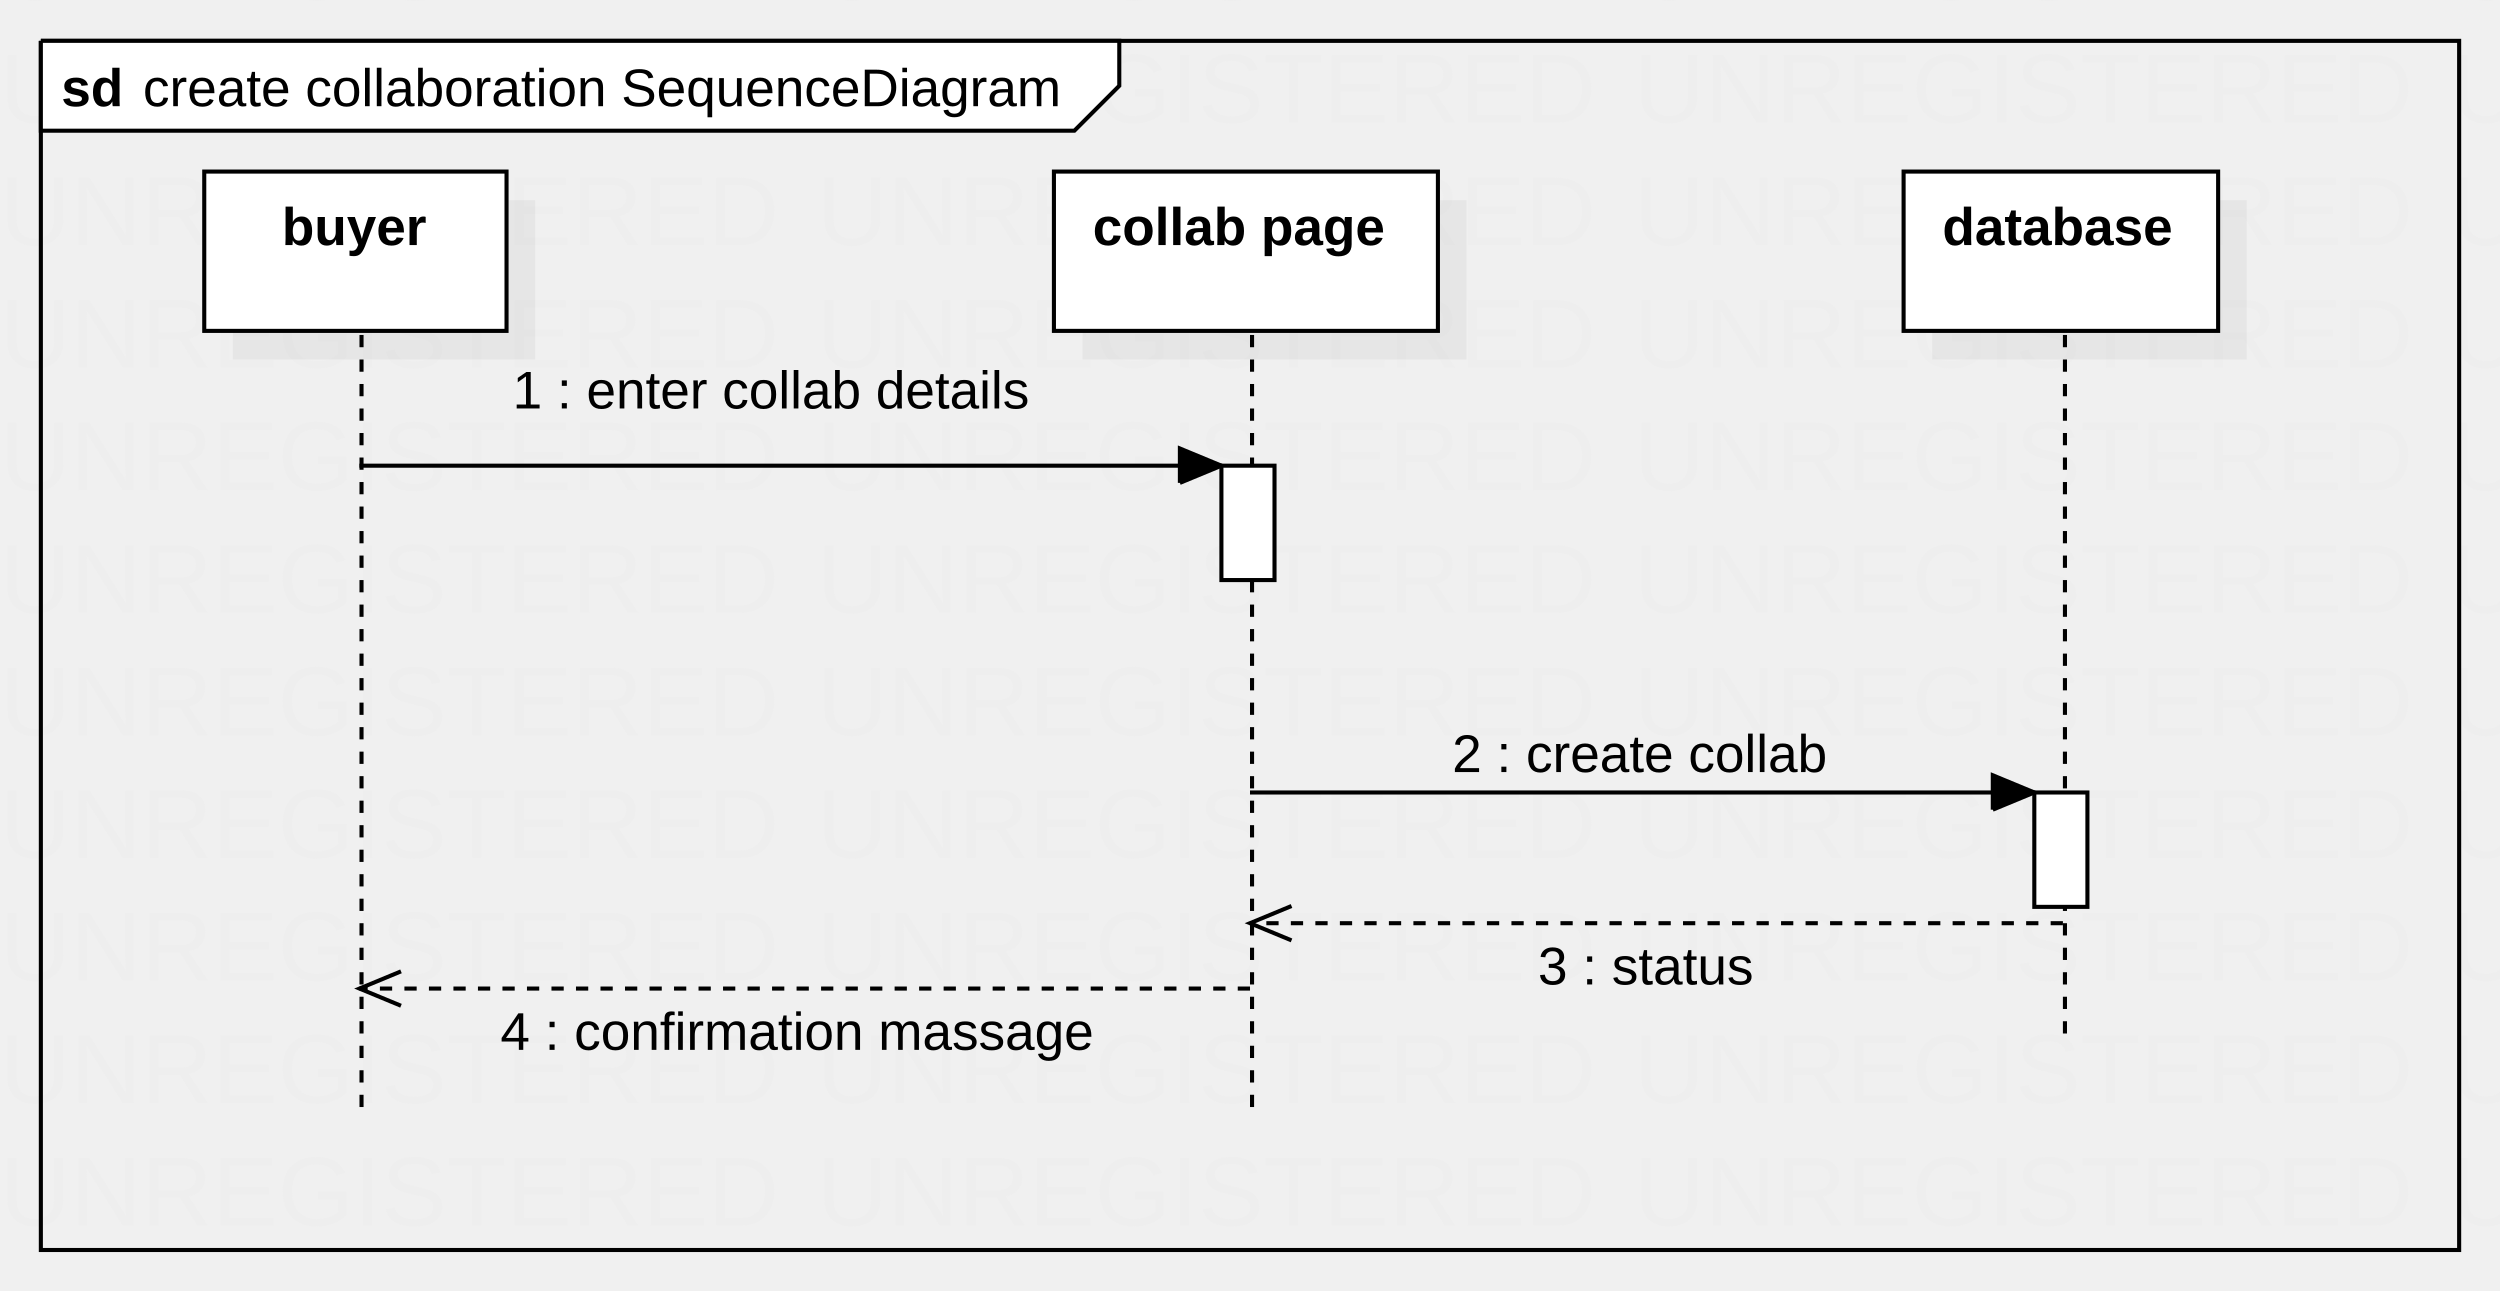
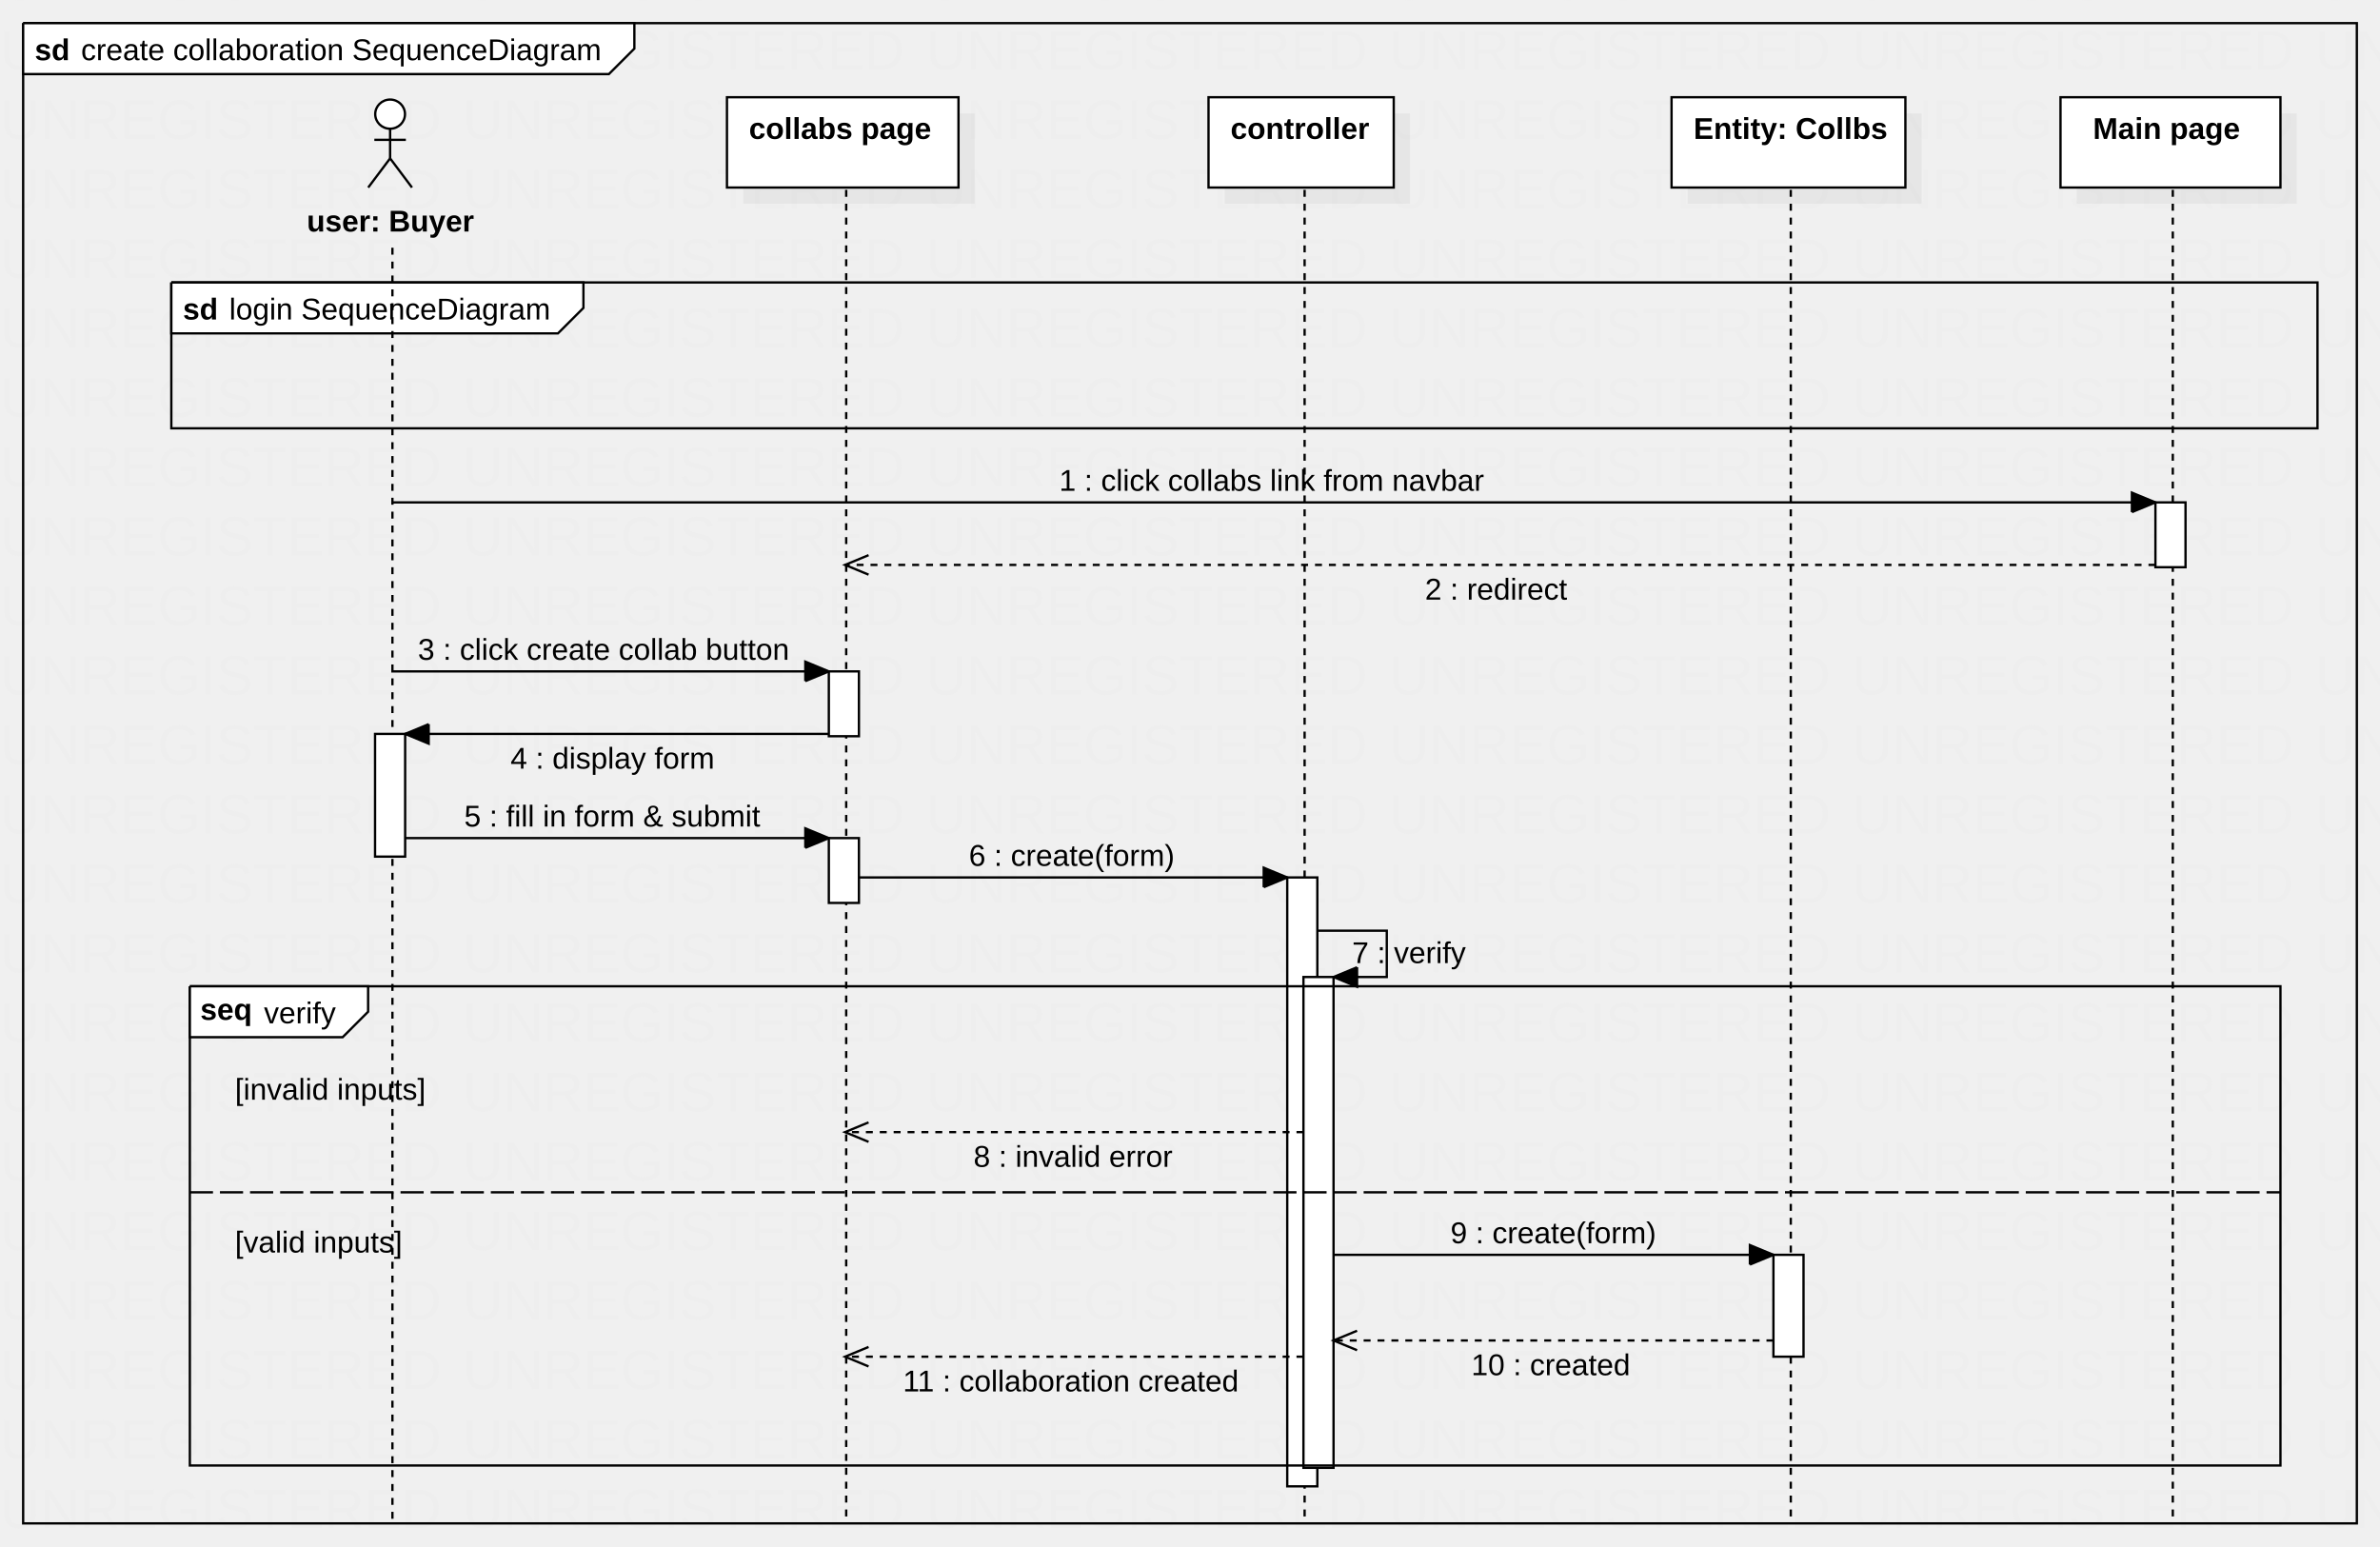
- <svg xmlns="http://www.w3.org/2000/svg" version="1.1" width="612" height="316">
+ <svg xmlns="http://www.w3.org/2000/svg" version="1.1" width="1028" height="668">
  <defs />
  <g>
    <text fill="#eeeeee" stroke="none" font-family="Arial" font-size="24px" font-style="normal" font-weight="normal" text-decoration="none" x="0" y="0">UNREGISTERED</text>
    <text fill="#eeeeee" stroke="none" font-family="Arial" font-size="24px" font-style="normal" font-weight="normal" text-decoration="none" x="0" y="30">UNREGISTERED</text>
    <text fill="#eeeeee" stroke="none" font-family="Arial" font-size="24px" font-style="normal" font-weight="normal" text-decoration="none" x="0" y="60">UNREGISTERED</text>
    <text fill="#eeeeee" stroke="none" font-family="Arial" font-size="24px" font-style="normal" font-weight="normal" text-decoration="none" x="0" y="90">UNREGISTERED</text>
    <text fill="#eeeeee" stroke="none" font-family="Arial" font-size="24px" font-style="normal" font-weight="normal" text-decoration="none" x="0" y="120">UNREGISTERED</text>
    <text fill="#eeeeee" stroke="none" font-family="Arial" font-size="24px" font-style="normal" font-weight="normal" text-decoration="none" x="0" y="150">UNREGISTERED</text>
    <text fill="#eeeeee" stroke="none" font-family="Arial" font-size="24px" font-style="normal" font-weight="normal" text-decoration="none" x="0" y="180">UNREGISTERED</text>
    <text fill="#eeeeee" stroke="none" font-family="Arial" font-size="24px" font-style="normal" font-weight="normal" text-decoration="none" x="0" y="210">UNREGISTERED</text>
    <text fill="#eeeeee" stroke="none" font-family="Arial" font-size="24px" font-style="normal" font-weight="normal" text-decoration="none" x="0" y="240">UNREGISTERED</text>
    <text fill="#eeeeee" stroke="none" font-family="Arial" font-size="24px" font-style="normal" font-weight="normal" text-decoration="none" x="0" y="270">UNREGISTERED</text>
    <text fill="#eeeeee" stroke="none" font-family="Arial" font-size="24px" font-style="normal" font-weight="normal" text-decoration="none" x="0" y="300">UNREGISTERED</text>
+     <text fill="#eeeeee" stroke="none" font-family="Arial" font-size="24px" font-style="normal" font-weight="normal" text-decoration="none" x="0" y="330">UNREGISTERED</text>
+     <text fill="#eeeeee" stroke="none" font-family="Arial" font-size="24px" font-style="normal" font-weight="normal" text-decoration="none" x="0" y="360">UNREGISTERED</text>
+     <text fill="#eeeeee" stroke="none" font-family="Arial" font-size="24px" font-style="normal" font-weight="normal" text-decoration="none" x="0" y="390">UNREGISTERED</text>
+     <text fill="#eeeeee" stroke="none" font-family="Arial" font-size="24px" font-style="normal" font-weight="normal" text-decoration="none" x="0" y="420">UNREGISTERED</text>
+     <text fill="#eeeeee" stroke="none" font-family="Arial" font-size="24px" font-style="normal" font-weight="normal" text-decoration="none" x="0" y="450">UNREGISTERED</text>
+     <text fill="#eeeeee" stroke="none" font-family="Arial" font-size="24px" font-style="normal" font-weight="normal" text-decoration="none" x="0" y="480">UNREGISTERED</text>
+     <text fill="#eeeeee" stroke="none" font-family="Arial" font-size="24px" font-style="normal" font-weight="normal" text-decoration="none" x="0" y="510">UNREGISTERED</text>
+     <text fill="#eeeeee" stroke="none" font-family="Arial" font-size="24px" font-style="normal" font-weight="normal" text-decoration="none" x="0" y="540">UNREGISTERED</text>
+     <text fill="#eeeeee" stroke="none" font-family="Arial" font-size="24px" font-style="normal" font-weight="normal" text-decoration="none" x="0" y="570">UNREGISTERED</text>
+     <text fill="#eeeeee" stroke="none" font-family="Arial" font-size="24px" font-style="normal" font-weight="normal" text-decoration="none" x="0" y="600">UNREGISTERED</text>
+     <text fill="#eeeeee" stroke="none" font-family="Arial" font-size="24px" font-style="normal" font-weight="normal" text-decoration="none" x="0" y="630">UNREGISTERED</text>
+     <text fill="#eeeeee" stroke="none" font-family="Arial" font-size="24px" font-style="normal" font-weight="normal" text-decoration="none" x="0" y="660">UNREGISTERED</text>
    <text fill="#eeeeee" stroke="none" font-family="Arial" font-size="24px" font-style="normal" font-weight="normal" text-decoration="none" x="200" y="0">UNREGISTERED</text>
    <text fill="#eeeeee" stroke="none" font-family="Arial" font-size="24px" font-style="normal" font-weight="normal" text-decoration="none" x="200" y="30">UNREGISTERED</text>
    <text fill="#eeeeee" stroke="none" font-family="Arial" font-size="24px" font-style="normal" font-weight="normal" text-decoration="none" x="200" y="60">UNREGISTERED</text>
    <text fill="#eeeeee" stroke="none" font-family="Arial" font-size="24px" font-style="normal" font-weight="normal" text-decoration="none" x="200" y="90">UNREGISTERED</text>
    <text fill="#eeeeee" stroke="none" font-family="Arial" font-size="24px" font-style="normal" font-weight="normal" text-decoration="none" x="200" y="120">UNREGISTERED</text>
    <text fill="#eeeeee" stroke="none" font-family="Arial" font-size="24px" font-style="normal" font-weight="normal" text-decoration="none" x="200" y="150">UNREGISTERED</text>
    <text fill="#eeeeee" stroke="none" font-family="Arial" font-size="24px" font-style="normal" font-weight="normal" text-decoration="none" x="200" y="180">UNREGISTERED</text>
    <text fill="#eeeeee" stroke="none" font-family="Arial" font-size="24px" font-style="normal" font-weight="normal" text-decoration="none" x="200" y="210">UNREGISTERED</text>
    <text fill="#eeeeee" stroke="none" font-family="Arial" font-size="24px" font-style="normal" font-weight="normal" text-decoration="none" x="200" y="240">UNREGISTERED</text>
    <text fill="#eeeeee" stroke="none" font-family="Arial" font-size="24px" font-style="normal" font-weight="normal" text-decoration="none" x="200" y="270">UNREGISTERED</text>
    <text fill="#eeeeee" stroke="none" font-family="Arial" font-size="24px" font-style="normal" font-weight="normal" text-decoration="none" x="200" y="300">UNREGISTERED</text>
+     <text fill="#eeeeee" stroke="none" font-family="Arial" font-size="24px" font-style="normal" font-weight="normal" text-decoration="none" x="200" y="330">UNREGISTERED</text>
+     <text fill="#eeeeee" stroke="none" font-family="Arial" font-size="24px" font-style="normal" font-weight="normal" text-decoration="none" x="200" y="360">UNREGISTERED</text>
+     <text fill="#eeeeee" stroke="none" font-family="Arial" font-size="24px" font-style="normal" font-weight="normal" text-decoration="none" x="200" y="390">UNREGISTERED</text>
+     <text fill="#eeeeee" stroke="none" font-family="Arial" font-size="24px" font-style="normal" font-weight="normal" text-decoration="none" x="200" y="420">UNREGISTERED</text>
+     <text fill="#eeeeee" stroke="none" font-family="Arial" font-size="24px" font-style="normal" font-weight="normal" text-decoration="none" x="200" y="450">UNREGISTERED</text>
+     <text fill="#eeeeee" stroke="none" font-family="Arial" font-size="24px" font-style="normal" font-weight="normal" text-decoration="none" x="200" y="480">UNREGISTERED</text>
+     <text fill="#eeeeee" stroke="none" font-family="Arial" font-size="24px" font-style="normal" font-weight="normal" text-decoration="none" x="200" y="510">UNREGISTERED</text>
+     <text fill="#eeeeee" stroke="none" font-family="Arial" font-size="24px" font-style="normal" font-weight="normal" text-decoration="none" x="200" y="540">UNREGISTERED</text>
+     <text fill="#eeeeee" stroke="none" font-family="Arial" font-size="24px" font-style="normal" font-weight="normal" text-decoration="none" x="200" y="570">UNREGISTERED</text>
+     <text fill="#eeeeee" stroke="none" font-family="Arial" font-size="24px" font-style="normal" font-weight="normal" text-decoration="none" x="200" y="600">UNREGISTERED</text>
+     <text fill="#eeeeee" stroke="none" font-family="Arial" font-size="24px" font-style="normal" font-weight="normal" text-decoration="none" x="200" y="630">UNREGISTERED</text>
+     <text fill="#eeeeee" stroke="none" font-family="Arial" font-size="24px" font-style="normal" font-weight="normal" text-decoration="none" x="200" y="660">UNREGISTERED</text>
    <text fill="#eeeeee" stroke="none" font-family="Arial" font-size="24px" font-style="normal" font-weight="normal" text-decoration="none" x="400" y="0">UNREGISTERED</text>
    <text fill="#eeeeee" stroke="none" font-family="Arial" font-size="24px" font-style="normal" font-weight="normal" text-decoration="none" x="400" y="30">UNREGISTERED</text>
    <text fill="#eeeeee" stroke="none" font-family="Arial" font-size="24px" font-style="normal" font-weight="normal" text-decoration="none" x="400" y="60">UNREGISTERED</text>
    <text fill="#eeeeee" stroke="none" font-family="Arial" font-size="24px" font-style="normal" font-weight="normal" text-decoration="none" x="400" y="90">UNREGISTERED</text>
    <text fill="#eeeeee" stroke="none" font-family="Arial" font-size="24px" font-style="normal" font-weight="normal" text-decoration="none" x="400" y="120">UNREGISTERED</text>
    <text fill="#eeeeee" stroke="none" font-family="Arial" font-size="24px" font-style="normal" font-weight="normal" text-decoration="none" x="400" y="150">UNREGISTERED</text>
    <text fill="#eeeeee" stroke="none" font-family="Arial" font-size="24px" font-style="normal" font-weight="normal" text-decoration="none" x="400" y="180">UNREGISTERED</text>
    <text fill="#eeeeee" stroke="none" font-family="Arial" font-size="24px" font-style="normal" font-weight="normal" text-decoration="none" x="400" y="210">UNREGISTERED</text>
    <text fill="#eeeeee" stroke="none" font-family="Arial" font-size="24px" font-style="normal" font-weight="normal" text-decoration="none" x="400" y="240">UNREGISTERED</text>
    <text fill="#eeeeee" stroke="none" font-family="Arial" font-size="24px" font-style="normal" font-weight="normal" text-decoration="none" x="400" y="270">UNREGISTERED</text>
    <text fill="#eeeeee" stroke="none" font-family="Arial" font-size="24px" font-style="normal" font-weight="normal" text-decoration="none" x="400" y="300">UNREGISTERED</text>
+     <text fill="#eeeeee" stroke="none" font-family="Arial" font-size="24px" font-style="normal" font-weight="normal" text-decoration="none" x="400" y="330">UNREGISTERED</text>
+     <text fill="#eeeeee" stroke="none" font-family="Arial" font-size="24px" font-style="normal" font-weight="normal" text-decoration="none" x="400" y="360">UNREGISTERED</text>
+     <text fill="#eeeeee" stroke="none" font-family="Arial" font-size="24px" font-style="normal" font-weight="normal" text-decoration="none" x="400" y="390">UNREGISTERED</text>
+     <text fill="#eeeeee" stroke="none" font-family="Arial" font-size="24px" font-style="normal" font-weight="normal" text-decoration="none" x="400" y="420">UNREGISTERED</text>
+     <text fill="#eeeeee" stroke="none" font-family="Arial" font-size="24px" font-style="normal" font-weight="normal" text-decoration="none" x="400" y="450">UNREGISTERED</text>
+     <text fill="#eeeeee" stroke="none" font-family="Arial" font-size="24px" font-style="normal" font-weight="normal" text-decoration="none" x="400" y="480">UNREGISTERED</text>
+     <text fill="#eeeeee" stroke="none" font-family="Arial" font-size="24px" font-style="normal" font-weight="normal" text-decoration="none" x="400" y="510">UNREGISTERED</text>
+     <text fill="#eeeeee" stroke="none" font-family="Arial" font-size="24px" font-style="normal" font-weight="normal" text-decoration="none" x="400" y="540">UNREGISTERED</text>
+     <text fill="#eeeeee" stroke="none" font-family="Arial" font-size="24px" font-style="normal" font-weight="normal" text-decoration="none" x="400" y="570">UNREGISTERED</text>
+     <text fill="#eeeeee" stroke="none" font-family="Arial" font-size="24px" font-style="normal" font-weight="normal" text-decoration="none" x="400" y="600">UNREGISTERED</text>
+     <text fill="#eeeeee" stroke="none" font-family="Arial" font-size="24px" font-style="normal" font-weight="normal" text-decoration="none" x="400" y="630">UNREGISTERED</text>
+     <text fill="#eeeeee" stroke="none" font-family="Arial" font-size="24px" font-style="normal" font-weight="normal" text-decoration="none" x="400" y="660">UNREGISTERED</text>
    <text fill="#eeeeee" stroke="none" font-family="Arial" font-size="24px" font-style="normal" font-weight="normal" text-decoration="none" x="600" y="0">UNREGISTERED</text>
    <text fill="#eeeeee" stroke="none" font-family="Arial" font-size="24px" font-style="normal" font-weight="normal" text-decoration="none" x="600" y="30">UNREGISTERED</text>
    <text fill="#eeeeee" stroke="none" font-family="Arial" font-size="24px" font-style="normal" font-weight="normal" text-decoration="none" x="600" y="60">UNREGISTERED</text>
    <text fill="#eeeeee" stroke="none" font-family="Arial" font-size="24px" font-style="normal" font-weight="normal" text-decoration="none" x="600" y="90">UNREGISTERED</text>
    <text fill="#eeeeee" stroke="none" font-family="Arial" font-size="24px" font-style="normal" font-weight="normal" text-decoration="none" x="600" y="120">UNREGISTERED</text>
    <text fill="#eeeeee" stroke="none" font-family="Arial" font-size="24px" font-style="normal" font-weight="normal" text-decoration="none" x="600" y="150">UNREGISTERED</text>
    <text fill="#eeeeee" stroke="none" font-family="Arial" font-size="24px" font-style="normal" font-weight="normal" text-decoration="none" x="600" y="180">UNREGISTERED</text>
    <text fill="#eeeeee" stroke="none" font-family="Arial" font-size="24px" font-style="normal" font-weight="normal" text-decoration="none" x="600" y="210">UNREGISTERED</text>
    <text fill="#eeeeee" stroke="none" font-family="Arial" font-size="24px" font-style="normal" font-weight="normal" text-decoration="none" x="600" y="240">UNREGISTERED</text>
    <text fill="#eeeeee" stroke="none" font-family="Arial" font-size="24px" font-style="normal" font-weight="normal" text-decoration="none" x="600" y="270">UNREGISTERED</text>
    <text fill="#eeeeee" stroke="none" font-family="Arial" font-size="24px" font-style="normal" font-weight="normal" text-decoration="none" x="600" y="300">UNREGISTERED</text>
-     <g transform="translate(2,2) scale(1,1)">
-       <path fill="none" stroke="#000000" d="M 8 8 L 600 8 L 600 304 L 8 304 L 8 8" stroke-miterlimit="10" />
+     <text fill="#eeeeee" stroke="none" font-family="Arial" font-size="24px" font-style="normal" font-weight="normal" text-decoration="none" x="600" y="330">UNREGISTERED</text>
+     <text fill="#eeeeee" stroke="none" font-family="Arial" font-size="24px" font-style="normal" font-weight="normal" text-decoration="none" x="600" y="360">UNREGISTERED</text>
+     <text fill="#eeeeee" stroke="none" font-family="Arial" font-size="24px" font-style="normal" font-weight="normal" text-decoration="none" x="600" y="390">UNREGISTERED</text>
+     <text fill="#eeeeee" stroke="none" font-family="Arial" font-size="24px" font-style="normal" font-weight="normal" text-decoration="none" x="600" y="420">UNREGISTERED</text>
+     <text fill="#eeeeee" stroke="none" font-family="Arial" font-size="24px" font-style="normal" font-weight="normal" text-decoration="none" x="600" y="450">UNREGISTERED</text>
+     <text fill="#eeeeee" stroke="none" font-family="Arial" font-size="24px" font-style="normal" font-weight="normal" text-decoration="none" x="600" y="480">UNREGISTERED</text>
+     <text fill="#eeeeee" stroke="none" font-family="Arial" font-size="24px" font-style="normal" font-weight="normal" text-decoration="none" x="600" y="510">UNREGISTERED</text>
+     <text fill="#eeeeee" stroke="none" font-family="Arial" font-size="24px" font-style="normal" font-weight="normal" text-decoration="none" x="600" y="540">UNREGISTERED</text>
+     <text fill="#eeeeee" stroke="none" font-family="Arial" font-size="24px" font-style="normal" font-weight="normal" text-decoration="none" x="600" y="570">UNREGISTERED</text>
+     <text fill="#eeeeee" stroke="none" font-family="Arial" font-size="24px" font-style="normal" font-weight="normal" text-decoration="none" x="600" y="600">UNREGISTERED</text>
+     <text fill="#eeeeee" stroke="none" font-family="Arial" font-size="24px" font-style="normal" font-weight="normal" text-decoration="none" x="600" y="630">UNREGISTERED</text>
+     <text fill="#eeeeee" stroke="none" font-family="Arial" font-size="24px" font-style="normal" font-weight="normal" text-decoration="none" x="600" y="660">UNREGISTERED</text>
+     <text fill="#eeeeee" stroke="none" font-family="Arial" font-size="24px" font-style="normal" font-weight="normal" text-decoration="none" x="800" y="0">UNREGISTERED</text>
+     <text fill="#eeeeee" stroke="none" font-family="Arial" font-size="24px" font-style="normal" font-weight="normal" text-decoration="none" x="800" y="30">UNREGISTERED</text>
+     <text fill="#eeeeee" stroke="none" font-family="Arial" font-size="24px" font-style="normal" font-weight="normal" text-decoration="none" x="800" y="60">UNREGISTERED</text>
+     <text fill="#eeeeee" stroke="none" font-family="Arial" font-size="24px" font-style="normal" font-weight="normal" text-decoration="none" x="800" y="90">UNREGISTERED</text>
+     <text fill="#eeeeee" stroke="none" font-family="Arial" font-size="24px" font-style="normal" font-weight="normal" text-decoration="none" x="800" y="120">UNREGISTERED</text>
+     <text fill="#eeeeee" stroke="none" font-family="Arial" font-size="24px" font-style="normal" font-weight="normal" text-decoration="none" x="800" y="150">UNREGISTERED</text>
+     <text fill="#eeeeee" stroke="none" font-family="Arial" font-size="24px" font-style="normal" font-weight="normal" text-decoration="none" x="800" y="180">UNREGISTERED</text>
+     <text fill="#eeeeee" stroke="none" font-family="Arial" font-size="24px" font-style="normal" font-weight="normal" text-decoration="none" x="800" y="210">UNREGISTERED</text>
+     <text fill="#eeeeee" stroke="none" font-family="Arial" font-size="24px" font-style="normal" font-weight="normal" text-decoration="none" x="800" y="240">UNREGISTERED</text>
+     <text fill="#eeeeee" stroke="none" font-family="Arial" font-size="24px" font-style="normal" font-weight="normal" text-decoration="none" x="800" y="270">UNREGISTERED</text>
+     <text fill="#eeeeee" stroke="none" font-family="Arial" font-size="24px" font-style="normal" font-weight="normal" text-decoration="none" x="800" y="300">UNREGISTERED</text>
+     <text fill="#eeeeee" stroke="none" font-family="Arial" font-size="24px" font-style="normal" font-weight="normal" text-decoration="none" x="800" y="330">UNREGISTERED</text>
+     <text fill="#eeeeee" stroke="none" font-family="Arial" font-size="24px" font-style="normal" font-weight="normal" text-decoration="none" x="800" y="360">UNREGISTERED</text>
+     <text fill="#eeeeee" stroke="none" font-family="Arial" font-size="24px" font-style="normal" font-weight="normal" text-decoration="none" x="800" y="390">UNREGISTERED</text>
+     <text fill="#eeeeee" stroke="none" font-family="Arial" font-size="24px" font-style="normal" font-weight="normal" text-decoration="none" x="800" y="420">UNREGISTERED</text>
+     <text fill="#eeeeee" stroke="none" font-family="Arial" font-size="24px" font-style="normal" font-weight="normal" text-decoration="none" x="800" y="450">UNREGISTERED</text>
+     <text fill="#eeeeee" stroke="none" font-family="Arial" font-size="24px" font-style="normal" font-weight="normal" text-decoration="none" x="800" y="480">UNREGISTERED</text>
+     <text fill="#eeeeee" stroke="none" font-family="Arial" font-size="24px" font-style="normal" font-weight="normal" text-decoration="none" x="800" y="510">UNREGISTERED</text>
+     <text fill="#eeeeee" stroke="none" font-family="Arial" font-size="24px" font-style="normal" font-weight="normal" text-decoration="none" x="800" y="540">UNREGISTERED</text>
+     <text fill="#eeeeee" stroke="none" font-family="Arial" font-size="24px" font-style="normal" font-weight="normal" text-decoration="none" x="800" y="570">UNREGISTERED</text>
+     <text fill="#eeeeee" stroke="none" font-family="Arial" font-size="24px" font-style="normal" font-weight="normal" text-decoration="none" x="800" y="600">UNREGISTERED</text>
+     <text fill="#eeeeee" stroke="none" font-family="Arial" font-size="24px" font-style="normal" font-weight="normal" text-decoration="none" x="800" y="630">UNREGISTERED</text>
+     <text fill="#eeeeee" stroke="none" font-family="Arial" font-size="24px" font-style="normal" font-weight="normal" text-decoration="none" x="800" y="660">UNREGISTERED</text>
+     <text fill="#eeeeee" stroke="none" font-family="Arial" font-size="24px" font-style="normal" font-weight="normal" text-decoration="none" x="1000" y="0">UNREGISTERED</text>
+     <text fill="#eeeeee" stroke="none" font-family="Arial" font-size="24px" font-style="normal" font-weight="normal" text-decoration="none" x="1000" y="30">UNREGISTERED</text>
+     <text fill="#eeeeee" stroke="none" font-family="Arial" font-size="24px" font-style="normal" font-weight="normal" text-decoration="none" x="1000" y="60">UNREGISTERED</text>
+     <text fill="#eeeeee" stroke="none" font-family="Arial" font-size="24px" font-style="normal" font-weight="normal" text-decoration="none" x="1000" y="90">UNREGISTERED</text>
+     <text fill="#eeeeee" stroke="none" font-family="Arial" font-size="24px" font-style="normal" font-weight="normal" text-decoration="none" x="1000" y="120">UNREGISTERED</text>
+     <text fill="#eeeeee" stroke="none" font-family="Arial" font-size="24px" font-style="normal" font-weight="normal" text-decoration="none" x="1000" y="150">UNREGISTERED</text>
+     <text fill="#eeeeee" stroke="none" font-family="Arial" font-size="24px" font-style="normal" font-weight="normal" text-decoration="none" x="1000" y="180">UNREGISTERED</text>
+     <text fill="#eeeeee" stroke="none" font-family="Arial" font-size="24px" font-style="normal" font-weight="normal" text-decoration="none" x="1000" y="210">UNREGISTERED</text>
+     <text fill="#eeeeee" stroke="none" font-family="Arial" font-size="24px" font-style="normal" font-weight="normal" text-decoration="none" x="1000" y="240">UNREGISTERED</text>
+     <text fill="#eeeeee" stroke="none" font-family="Arial" font-size="24px" font-style="normal" font-weight="normal" text-decoration="none" x="1000" y="270">UNREGISTERED</text>
+     <text fill="#eeeeee" stroke="none" font-family="Arial" font-size="24px" font-style="normal" font-weight="normal" text-decoration="none" x="1000" y="300">UNREGISTERED</text>
+     <text fill="#eeeeee" stroke="none" font-family="Arial" font-size="24px" font-style="normal" font-weight="normal" text-decoration="none" x="1000" y="330">UNREGISTERED</text>
+     <text fill="#eeeeee" stroke="none" font-family="Arial" font-size="24px" font-style="normal" font-weight="normal" text-decoration="none" x="1000" y="360">UNREGISTERED</text>
+     <text fill="#eeeeee" stroke="none" font-family="Arial" font-size="24px" font-style="normal" font-weight="normal" text-decoration="none" x="1000" y="390">UNREGISTERED</text>
+     <text fill="#eeeeee" stroke="none" font-family="Arial" font-size="24px" font-style="normal" font-weight="normal" text-decoration="none" x="1000" y="420">UNREGISTERED</text>
+     <text fill="#eeeeee" stroke="none" font-family="Arial" font-size="24px" font-style="normal" font-weight="normal" text-decoration="none" x="1000" y="450">UNREGISTERED</text>
+     <text fill="#eeeeee" stroke="none" font-family="Arial" font-size="24px" font-style="normal" font-weight="normal" text-decoration="none" x="1000" y="480">UNREGISTERED</text>
+     <text fill="#eeeeee" stroke="none" font-family="Arial" font-size="24px" font-style="normal" font-weight="normal" text-decoration="none" x="1000" y="510">UNREGISTERED</text>
+     <text fill="#eeeeee" stroke="none" font-family="Arial" font-size="24px" font-style="normal" font-weight="normal" text-decoration="none" x="1000" y="540">UNREGISTERED</text>
+     <text fill="#eeeeee" stroke="none" font-family="Arial" font-size="24px" font-style="normal" font-weight="normal" text-decoration="none" x="1000" y="570">UNREGISTERED</text>
+     <text fill="#eeeeee" stroke="none" font-family="Arial" font-size="24px" font-style="normal" font-weight="normal" text-decoration="none" x="1000" y="600">UNREGISTERED</text>
+     <text fill="#eeeeee" stroke="none" font-family="Arial" font-size="24px" font-style="normal" font-weight="normal" text-decoration="none" x="1000" y="630">UNREGISTERED</text>
+     <text fill="#eeeeee" stroke="none" font-family="Arial" font-size="24px" font-style="normal" font-weight="normal" text-decoration="none" x="1000" y="660">UNREGISTERED</text>
+     <g transform="translate(2,2) scale(1,1)">
+       <path fill="none" stroke="#000000" d="M 8 8 L 1016 8 L 1016 656 L 8 656 L 8 8" stroke-miterlimit="10" />
    </g>
    <g transform="translate(2,2) scale(1,1)">
      <path fill="#ffffff" stroke="none" d="M 8 8 L 8 30 L 261 30 L 272 19 L 272 8 L 8 8" />
    </g>
    <g transform="translate(2,2) scale(1,1)">
      <path fill="none" stroke="#000000" d="M 8 8 L 8 30 L 261 30 L 272 19 L 272 8 L 8 8 L 8 8" stroke-miterlimit="10" />
    </g>
    <g transform="translate(2,2) scale(1,1)">
      <g>
        <path fill="none" stroke="none" />
        <text fill="#000000" stroke="none" font-family="Arial" font-size="13px" font-style="normal" font-weight="normal" text-decoration="none" x="33" y="24">create collaboration SequenceDiagram</text>
      </g>
    </g>
    <g transform="translate(2,2) scale(1,1)">
      <g>
        <path fill="none" stroke="none" />
        <text fill="#000000" stroke="none" font-family="Arial" font-size="13px" font-style="normal" font-weight="bold" text-decoration="none" x="13" y="24">sd</text>
      </g>
    </g>
    <g transform="translate(2,2) scale(1,1)">
-       <rect fill="#C0C0C0" stroke="none" x="55" y="47" width="74" height="39" opacity="0.2" />
-     </g>
-     <g transform="translate(2,2) scale(1,1)">
-       <rect fill="#ffffff" stroke="none" x="48" y="40" width="74" height="39" />
-     </g>
-     <g transform="translate(2,2) scale(1,1)">
-       <path fill="none" stroke="#000000" d="M 48 40 L 122 40 L 122 79 L 48 79 L 48 40 Z Z" stroke-miterlimit="10" />
-     </g>
-     <g transform="translate(2,2) scale(1,1)">
-       <g>
-         <path fill="none" stroke="none" />
-         <text fill="#000000" stroke="none" font-family="Arial" font-size="13px" font-style="normal" font-weight="bold" text-decoration="none" x="67" y="58">buyer</text>
-       </g>
-     </g>
-     <g transform="translate(2,2) scale(1,1)">
-       <path fill="none" stroke="#000000" d="M 86.5 80 L 86.5 270" stroke-miterlimit="10" stroke-dasharray="3" />
-     </g>
-     <g transform="translate(2,2) scale(1,1)">
-       <rect fill="#C0C0C0" stroke="none" x="263" y="47" width="94" height="39" opacity="0.2" />
-     </g>
-     <g transform="translate(2,2) scale(1,1)">
-       <rect fill="#ffffff" stroke="none" x="256" y="40" width="94" height="39" />
-     </g>
-     <g transform="translate(2,2) scale(1,1)">
-       <path fill="none" stroke="#000000" d="M 256 40 L 350 40 L 350 79 L 256 79 L 256 40 Z Z" stroke-miterlimit="10" />
-     </g>
-     <g transform="translate(2,2) scale(1,1)">
-       <g>
-         <path fill="none" stroke="none" />
-         <text fill="#000000" stroke="none" font-family="Arial" font-size="13px" font-style="normal" font-weight="bold" text-decoration="none" x="265.5" y="58">collab page</text>
-       </g>
-     </g>
-     <g transform="translate(2,2) scale(1,1)">
-       <path fill="none" stroke="#000000" d="M 304.5 80 L 304.5 270" stroke-miterlimit="10" stroke-dasharray="3" />
-     </g>
-     <g transform="translate(2,2) scale(1,1)">
-       <rect fill="#C0C0C0" stroke="none" x="471" y="47" width="77" height="39" opacity="0.2" />
-     </g>
-     <g transform="translate(2,2) scale(1,1)">
-       <rect fill="#ffffff" stroke="none" x="464" y="40" width="77" height="39" />
-     </g>
-     <g transform="translate(2,2) scale(1,1)">
-       <path fill="none" stroke="#000000" d="M 464 40 L 541 40 L 541 79 L 464 79 L 464 40 Z Z" stroke-miterlimit="10" />
-     </g>
-     <g transform="translate(2,2) scale(1,1)">
-       <g>
-         <path fill="none" stroke="none" />
-         <text fill="#000000" stroke="none" font-family="Arial" font-size="13px" font-style="normal" font-weight="bold" text-decoration="none" x="473.5" y="58">database</text>
-       </g>
-     </g>
-     <g transform="translate(2,2) scale(1,1)">
-       <path fill="none" stroke="#000000" d="M 503.5 80 L 503.5 254" stroke-miterlimit="10" stroke-dasharray="3" />
-     </g>
-     <g transform="translate(2,2) scale(1,1)">
-       <path fill="none" stroke="#000000" d="M 86 112 L 297 112" stroke-miterlimit="10" />
-     </g>
-     <g transform="translate(2,2) scale(1,1)">
-       <path fill="#000000" stroke="none" d="M 286.837 116.21 L 297 112 L 286.837 107.79" />
-     </g>
-     <g transform="translate(2,2) scale(1,1)">
-       <path fill="none" stroke="#000000" d="M 286.837 116.21 L 297 112 L 286.837 107.79 L 286.837 116.21" stroke-miterlimit="10" />
-     </g>
-     <g transform="translate(2,2) scale(1,1)">
-       <g>
-         <path fill="none" stroke="none" />
-         <text fill="#000000" stroke="none" font-family="Arial" font-size="13px" font-style="normal" font-weight="normal" text-decoration="none" x="123.5" y="98">1 : enter collab details</text>
-       </g>
-     </g>
-     <g transform="translate(2,2) scale(1,1)">
-       <rect fill="#ffffff" stroke="none" x="297" y="112" width="13" height="28" />
-     </g>
-     <g transform="translate(2,2) scale(1,1)">
-       <path fill="none" stroke="#000000" d="M 297 112 L 310 112 L 310 140 L 297 140 L 297 112 Z Z" stroke-miterlimit="10" />
-     </g>
-     <g transform="translate(2,2) scale(1,1)">
-       <path fill="none" stroke="#000000" d="M 304 192 L 496 192" stroke-miterlimit="10" />
-     </g>
-     <g transform="translate(2,2) scale(1,1)">
-       <path fill="#000000" stroke="none" d="M 485.837 196.21 L 496 192 L 485.837 187.79" />
-     </g>
-     <g transform="translate(2,2) scale(1,1)">
-       <path fill="none" stroke="#000000" d="M 485.837 196.21 L 496 192 L 485.837 187.79 L 485.837 196.21" stroke-miterlimit="10" />
-     </g>
-     <g transform="translate(2,2) scale(1,1)">
-       <g>
-         <path fill="none" stroke="none" />
-         <text fill="#000000" stroke="none" font-family="Arial" font-size="13px" font-style="normal" font-weight="normal" text-decoration="none" x="353.5" y="187">2 : create collab</text>
-       </g>
-     </g>
-     <g transform="translate(2,2) scale(1,1)">
-       <rect fill="#ffffff" stroke="none" x="496" y="192" width="13" height="28" />
-     </g>
-     <g transform="translate(2,2) scale(1,1)">
-       <path fill="none" stroke="#000000" d="M 496 192 L 509 192 L 509 220 L 496 220 L 496 192 Z Z" stroke-miterlimit="10" />
-     </g>
-     <g transform="translate(2,2) scale(1,1)">
-       <path fill="none" stroke="#000000" d="M 503 224 L 304 224" stroke-miterlimit="10" stroke-dasharray="3" />
-     </g>
-     <g transform="translate(2,2) scale(1,1)">
-       <path fill="none" stroke="#000000" d="M 314.163 219.79 L 304 224 L 314.163 228.21" stroke-miterlimit="10" />
-     </g>
-     <g transform="translate(2,2) scale(1,1)">
-       <g>
-         <path fill="none" stroke="none" />
-         <text fill="#000000" stroke="none" font-family="Arial" font-size="13px" font-style="normal" font-weight="normal" text-decoration="none" x="374.5" y="239">3 : status</text>
-       </g>
-     </g>
-     <g transform="translate(2,2) scale(1,1)">
-       <path fill="none" stroke="#000000" d="M 304 240 L 86 240" stroke-miterlimit="10" stroke-dasharray="3" />
-     </g>
-     <g transform="translate(2,2) scale(1,1)">
-       <path fill="none" stroke="#000000" d="M 96.163 235.79 L 86 240 L 96.163 244.21" stroke-miterlimit="10" />
-     </g>
-     <g transform="translate(2,2) scale(1,1)">
-       <g>
-         <path fill="none" stroke="none" />
-         <text fill="#000000" stroke="none" font-family="Arial" font-size="13px" font-style="normal" font-weight="normal" text-decoration="none" x="120.5" y="255">4 : confirmation massage</text>
+       <path fill="none" stroke="#000000" d="M 72 120 L 999 120 L 999 183 L 72 183 L 72 120" stroke-miterlimit="10" />
+     </g>
+     <g transform="translate(2,2) scale(1,1)">
+       <path fill="#ffffff" stroke="none" d="M 72 120 L 72 142 L 239 142 L 250 131 L 250 120 L 72 120" />
+     </g>
+     <g transform="translate(2,2) scale(1,1)">
+       <path fill="none" stroke="#000000" d="M 72 120 L 72 142 L 239 142 L 250 131 L 250 120 L 72 120 L 72 120" stroke-miterlimit="10" />
+     </g>
+     <g transform="translate(2,2) scale(1,1)">
+       <g>
+         <path fill="none" stroke="none" />
+         <text fill="#000000" stroke="none" font-family="Arial" font-size="13px" font-style="normal" font-weight="normal" text-decoration="none" x="97" y="136">login SequenceDiagram</text>
+       </g>
+     </g>
+     <g transform="translate(2,2) scale(1,1)">
+       <g>
+         <path fill="none" stroke="none" />
+         <text fill="#000000" stroke="none" font-family="Arial" font-size="13px" font-style="normal" font-weight="bold" text-decoration="none" x="77" y="136">sd</text>
+       </g>
+     </g>
+     <g transform="translate(2,2) scale(1,1)">
+       <path fill="#ffffff" stroke="none" d="M 160.071 47.3 C 160.071 43.821 162.949 41 166.5 41 C 170.051 41 172.929 43.821 172.929 47.3 C 172.929 50.779 170.051 53.6 166.5 53.6 C 162.949 53.6 160.071 50.779 160.071 47.3 Z" />
+     </g>
+     <g transform="translate(2,2) scale(1,1)">
+       <path fill="none" stroke="#000000" d="M 160.071 47.3 C 160.071 43.821 162.949 41 166.5 41 C 170.051 41 172.929 43.821 172.929 47.3 C 172.929 50.779 170.051 53.6 166.5 53.6 C 162.949 53.6 160.071 50.779 160.071 47.3 Z" stroke-miterlimit="10" />
+     </g>
+     <g transform="translate(2,2) scale(1,1)">
+       <path fill="none" stroke="#000000" d="M 166.5 53.6 L 166.5 66.4" stroke-miterlimit="10" />
+     </g>
+     <g transform="translate(2,2) scale(1,1)">
+       <path fill="none" stroke="#000000" d="M 159.693 58.4 L 173.307 58.4" stroke-miterlimit="10" />
+     </g>
+     <g transform="translate(2,2) scale(1,1)">
+       <path fill="none" stroke="#000000" d="M 166.5 66.4 L 157.045 79" stroke-miterlimit="10" />
+     </g>
+     <g transform="translate(2,2) scale(1,1)">
+       <path fill="none" stroke="#000000" d="M 166.5 66.4 L 175.955 79" stroke-miterlimit="10" />
+     </g>
+     <g transform="translate(2,2) scale(1,1)">
+       <g>
+         <path fill="none" stroke="none" />
+         <text fill="#000000" stroke="none" font-family="Arial" font-size="13px" font-style="normal" font-weight="bold" text-decoration="none" x="130.5" y="98">user: Buyer</text>
+       </g>
+     </g>
+     <g transform="translate(2,2) scale(1,1)">
+       <path fill="none" stroke="#000000" d="M 167.5 105 L 167.5 656" stroke-miterlimit="10" stroke-dasharray="3" />
+     </g>
+     <g transform="translate(2,2) scale(1,1)">
+       <rect fill="#C0C0C0" stroke="none" x="319" y="47" width="100" height="39" opacity="0.2" />
+     </g>
+     <g transform="translate(2,2) scale(1,1)">
+       <rect fill="#ffffff" stroke="none" x="312" y="40" width="100" height="39" />
+     </g>
+     <g transform="translate(2,2) scale(1,1)">
+       <path fill="none" stroke="#000000" d="M 312 40 L 412 40 L 412 79 L 312 79 L 312 40 Z Z" stroke-miterlimit="10" />
+     </g>
+     <g transform="translate(2,2) scale(1,1)">
+       <g>
+         <path fill="none" stroke="none" />
+         <text fill="#000000" stroke="none" font-family="Arial" font-size="13px" font-style="normal" font-weight="bold" text-decoration="none" x="321.5" y="58">collabs page</text>
+       </g>
+     </g>
+     <g transform="translate(2,2) scale(1,1)">
+       <path fill="none" stroke="#000000" d="M 363.5 80 L 363.5 656" stroke-miterlimit="10" stroke-dasharray="3" />
+     </g>
+     <g transform="translate(2,2) scale(1,1)">
+       <rect fill="#C0C0C0" stroke="none" x="527" y="47" width="80" height="39" opacity="0.2" />
+     </g>
+     <g transform="translate(2,2) scale(1,1)">
+       <rect fill="#ffffff" stroke="none" x="520" y="40" width="80" height="39" />
+     </g>
+     <g transform="translate(2,2) scale(1,1)">
+       <path fill="none" stroke="#000000" d="M 520 40 L 600 40 L 600 79 L 520 79 L 520 40 Z Z" stroke-miterlimit="10" />
+     </g>
+     <g transform="translate(2,2) scale(1,1)">
+       <g>
+         <path fill="none" stroke="none" />
+         <text fill="#000000" stroke="none" font-family="Arial" font-size="13px" font-style="normal" font-weight="bold" text-decoration="none" x="529.5" y="58">controller</text>
+       </g>
+     </g>
+     <g transform="translate(2,2) scale(1,1)">
+       <path fill="none" stroke="#000000" d="M 561.5 80 L 561.5 656" stroke-miterlimit="10" stroke-dasharray="3" />
+     </g>
+     <g transform="translate(2,2) scale(1,1)">
+       <rect fill="#C0C0C0" stroke="none" x="727" y="47" width="101" height="39" opacity="0.2" />
+     </g>
+     <g transform="translate(2,2) scale(1,1)">
+       <rect fill="#ffffff" stroke="none" x="720" y="40" width="101" height="39" />
+     </g>
+     <g transform="translate(2,2) scale(1,1)">
+       <path fill="none" stroke="#000000" d="M 720 40 L 821 40 L 821 79 L 720 79 L 720 40 Z Z" stroke-miterlimit="10" />
+     </g>
+     <g transform="translate(2,2) scale(1,1)">
+       <g>
+         <path fill="none" stroke="none" />
+         <text fill="#000000" stroke="none" font-family="Arial" font-size="13px" font-style="normal" font-weight="bold" text-decoration="none" x="729.5" y="58">Entity: Collbs</text>
+       </g>
+     </g>
+     <g transform="translate(2,2) scale(1,1)">
+       <path fill="none" stroke="#000000" d="M 771.5 80 L 771.5 656" stroke-miterlimit="10" stroke-dasharray="3" />
+     </g>
+     <g transform="translate(2,2) scale(1,1)">
+       <rect fill="#C0C0C0" stroke="none" x="895" y="47" width="95" height="39" opacity="0.2" />
+     </g>
+     <g transform="translate(2,2) scale(1,1)">
+       <rect fill="#ffffff" stroke="none" x="888" y="40" width="95" height="39" />
+     </g>
+     <g transform="translate(2,2) scale(1,1)">
+       <path fill="none" stroke="#000000" d="M 888 40 L 983 40 L 983 79 L 888 79 L 888 40 Z Z" stroke-miterlimit="10" />
+     </g>
+     <g transform="translate(2,2) scale(1,1)">
+       <g>
+         <path fill="none" stroke="none" />
+         <text fill="#000000" stroke="none" font-family="Arial" font-size="13px" font-style="normal" font-weight="bold" text-decoration="none" x="902" y="58">Main page</text>
+       </g>
+     </g>
+     <g transform="translate(2,2) scale(1,1)">
+       <path fill="none" stroke="#000000" d="M 936.5 80 L 936.5 656" stroke-miterlimit="10" stroke-dasharray="3" />
+     </g>
+     <g transform="translate(2,2) scale(1,1)">
+       <path fill="none" stroke="#000000" d="M 167 215 L 929 215" stroke-miterlimit="10" />
+     </g>
+     <g transform="translate(2,2) scale(1,1)">
+       <path fill="#000000" stroke="none" d="M 918.837 219.21 L 929 215 L 918.837 210.79" />
+     </g>
+     <g transform="translate(2,2) scale(1,1)">
+       <path fill="none" stroke="#000000" d="M 918.837 219.21 L 929 215 L 918.837 210.79 L 918.837 219.21" stroke-miterlimit="10" />
+     </g>
+     <g transform="translate(2,2) scale(1,1)">
+       <g>
+         <path fill="none" stroke="none" />
+         <text fill="#000000" stroke="none" font-family="Arial" font-size="13px" font-style="normal" font-weight="normal" text-decoration="none" x="455.5" y="210">1 : click collabs link from navbar</text>
+       </g>
+     </g>
+     <g transform="translate(2,2) scale(1,1)">
+       <rect fill="#ffffff" stroke="none" x="929" y="215" width="13" height="28" />
+     </g>
+     <g transform="translate(2,2) scale(1,1)">
+       <path fill="none" stroke="#000000" d="M 929 215 L 942 215 L 942 243 L 929 243 L 929 215 Z Z" stroke-miterlimit="10" />
+     </g>
+     <g transform="translate(2,2) scale(1,1)">
+       <path fill="none" stroke="#000000" d="M 929 242 L 363 242" stroke-miterlimit="10" stroke-dasharray="3" />
+     </g>
+     <g transform="translate(2,2) scale(1,1)">
+       <path fill="none" stroke="#000000" d="M 373.163 237.79 L 363 242 L 373.163 246.21" stroke-miterlimit="10" />
+     </g>
+     <g transform="translate(2,2) scale(1,1)">
+       <g>
+         <path fill="none" stroke="none" />
+         <text fill="#000000" stroke="none" font-family="Arial" font-size="13px" font-style="normal" font-weight="normal" text-decoration="none" x="613.5" y="257">2 : redirect</text>
+       </g>
+     </g>
+     <g transform="translate(2,2) scale(1,1)">
+       <path fill="none" stroke="#000000" d="M 167 288 L 356 288" stroke-miterlimit="10" />
+     </g>
+     <g transform="translate(2,2) scale(1,1)">
+       <path fill="#000000" stroke="none" d="M 345.837 292.21 L 356 288 L 345.837 283.79" />
+     </g>
+     <g transform="translate(2,2) scale(1,1)">
+       <path fill="none" stroke="#000000" d="M 345.837 292.21 L 356 288 L 345.837 283.79 L 345.837 292.21" stroke-miterlimit="10" />
+     </g>
+     <g transform="translate(2,2) scale(1,1)">
+       <g>
+         <path fill="none" stroke="none" />
+         <text fill="#000000" stroke="none" font-family="Arial" font-size="13px" font-style="normal" font-weight="normal" text-decoration="none" x="178.5" y="283">3 : click create collab button</text>
+       </g>
+     </g>
+     <g transform="translate(2,2) scale(1,1)">
+       <rect fill="#ffffff" stroke="none" x="356" y="288" width="13" height="28" />
+     </g>
+     <g transform="translate(2,2) scale(1,1)">
+       <path fill="none" stroke="#000000" d="M 356 288 L 369 288 L 369 316 L 356 316 L 356 288 Z Z" stroke-miterlimit="10" />
+     </g>
+     <g transform="translate(2,2) scale(1,1)">
+       <path fill="none" stroke="#000000" d="M 356 315 L 173 315" stroke-miterlimit="10" />
+     </g>
+     <g transform="translate(2,2) scale(1,1)">
+       <path fill="#000000" stroke="none" d="M 183.163 310.79 L 173 315 L 183.163 319.21" />
+     </g>
+     <g transform="translate(2,2) scale(1,1)">
+       <path fill="none" stroke="#000000" d="M 183.163 310.79 L 173 315 L 183.163 319.21 L 183.163 310.79" stroke-miterlimit="10" />
+     </g>
+     <g transform="translate(2,2) scale(1,1)">
+       <g>
+         <path fill="none" stroke="none" />
+         <text fill="#000000" stroke="none" font-family="Arial" font-size="13px" font-style="normal" font-weight="normal" text-decoration="none" x="218.5" y="330">4 : display form</text>
+       </g>
+     </g>
+     <g transform="translate(2,2) scale(1,1)">
+       <rect fill="#ffffff" stroke="none" x="160" y="315" width="13" height="53" />
+     </g>
+     <g transform="translate(2,2) scale(1,1)">
+       <path fill="none" stroke="#000000" d="M 160 315 L 173 315 L 173 368 L 160 368 L 160 315 Z Z" stroke-miterlimit="10" />
+     </g>
+     <g transform="translate(2,2) scale(1,1)">
+       <path fill="none" stroke="#000000" d="M 173 360 L 356 360" stroke-miterlimit="10" />
+     </g>
+     <g transform="translate(2,2) scale(1,1)">
+       <path fill="#000000" stroke="none" d="M 345.837 364.21 L 356 360 L 345.837 355.79" />
+     </g>
+     <g transform="translate(2,2) scale(1,1)">
+       <path fill="none" stroke="#000000" d="M 345.837 364.21 L 356 360 L 345.837 355.79 L 345.837 364.21" stroke-miterlimit="10" />
+     </g>
+     <g transform="translate(2,2) scale(1,1)">
+       <g>
+         <path fill="none" stroke="none" />
+         <text fill="#000000" stroke="none" font-family="Arial" font-size="13px" font-style="normal" font-weight="normal" text-decoration="none" x="198.5" y="355">5 : fill in form &amp; submit</text>
+       </g>
+     </g>
+     <g transform="translate(2,2) scale(1,1)">
+       <rect fill="#ffffff" stroke="none" x="356" y="360" width="13" height="28" />
+     </g>
+     <g transform="translate(2,2) scale(1,1)">
+       <path fill="none" stroke="#000000" d="M 356 360 L 369 360 L 369 388 L 356 388 L 356 360 Z Z" stroke-miterlimit="10" />
+     </g>
+     <g transform="translate(2,2) scale(1,1)">
+       <path fill="none" stroke="#000000" d="M 369 377 L 554 377" stroke-miterlimit="10" />
+     </g>
+     <g transform="translate(2,2) scale(1,1)">
+       <path fill="#000000" stroke="none" d="M 543.837 381.21 L 554 377 L 543.837 372.79" />
+     </g>
+     <g transform="translate(2,2) scale(1,1)">
+       <path fill="none" stroke="#000000" d="M 543.837 381.21 L 554 377 L 543.837 372.79 L 543.837 381.21" stroke-miterlimit="10" />
+     </g>
+     <g transform="translate(2,2) scale(1,1)">
+       <g>
+         <path fill="none" stroke="none" />
+         <text fill="#000000" stroke="none" font-family="Arial" font-size="13px" font-style="normal" font-weight="normal" text-decoration="none" x="416.5" y="372">6 : create(form)</text>
+       </g>
+     </g>
+     <g transform="translate(2,2) scale(1,1)">
+       <rect fill="#ffffff" stroke="none" x="554" y="377" width="13" height="263" />
+     </g>
+     <g transform="translate(2,2) scale(1,1)">
+       <path fill="none" stroke="#000000" d="M 554 377 L 567 377 L 567 640 L 554 640 L 554 377 Z Z" stroke-miterlimit="10" />
+     </g>
+     <g transform="translate(2,2) scale(1,1)">
+       <path fill="none" stroke="#000000" d="M 567 400 L 597 400 L 597 420 L 574 420" stroke-miterlimit="10" />
+     </g>
+     <g transform="translate(2,2) scale(1,1)">
+       <path fill="#000000" stroke="none" d="M 584.163 415.79 L 574 420 L 584.163 424.21" />
+     </g>
+     <g transform="translate(2,2) scale(1,1)">
+       <path fill="none" stroke="#000000" d="M 584.163 415.79 L 574 420 L 584.163 424.21 L 584.163 415.79" stroke-miterlimit="10" />
+     </g>
+     <g transform="translate(2,2) scale(1,1)">
+       <g>
+         <path fill="none" stroke="none" />
+         <text fill="#000000" stroke="none" font-family="Arial" font-size="13px" font-style="normal" font-weight="normal" text-decoration="none" x="582" y="414">7 : verify</text>
+       </g>
+     </g>
+     <g transform="translate(2,2) scale(1,1)">
+       <rect fill="#ffffff" stroke="none" x="561" y="420" width="13" height="212" />
+     </g>
+     <g transform="translate(2,2) scale(1,1)">
+       <path fill="none" stroke="#000000" d="M 561 420 L 574 420 L 574 632 L 561 632 L 561 420 Z Z" stroke-miterlimit="10" />
+     </g>
+     <g transform="translate(2,2) scale(1,1)">
+       <path fill="none" stroke="#000000" d="M 561 487 L 363 487" stroke-miterlimit="10" stroke-dasharray="3" />
+     </g>
+     <g transform="translate(2,2) scale(1,1)">
+       <path fill="none" stroke="#000000" d="M 373.163 482.79 L 363 487 L 373.163 491.21" stroke-miterlimit="10" />
+     </g>
+     <g transform="translate(2,2) scale(1,1)">
+       <g>
+         <path fill="none" stroke="none" />
+         <text fill="#000000" stroke="none" font-family="Arial" font-size="13px" font-style="normal" font-weight="normal" text-decoration="none" x="418.5" y="502">8 : invalid error</text>
+       </g>
+     </g>
+     <g transform="translate(2,2) scale(1,1)">
+       <path fill="none" stroke="#000000" d="M 574 540 L 764 540" stroke-miterlimit="10" />
+     </g>
+     <g transform="translate(2,2) scale(1,1)">
+       <path fill="#000000" stroke="none" d="M 753.837 544.21 L 764 540 L 753.837 535.79" />
+     </g>
+     <g transform="translate(2,2) scale(1,1)">
+       <path fill="none" stroke="#000000" d="M 753.837 544.21 L 764 540 L 753.837 535.79 L 753.837 544.21" stroke-miterlimit="10" />
+     </g>
+     <g transform="translate(2,2) scale(1,1)">
+       <g>
+         <path fill="none" stroke="none" />
+         <text fill="#000000" stroke="none" font-family="Arial" font-size="13px" font-style="normal" font-weight="normal" text-decoration="none" x="624.5" y="535">9 : create(form)</text>
+       </g>
+     </g>
+     <g transform="translate(2,2) scale(1,1)">
+       <rect fill="#ffffff" stroke="none" x="764" y="540" width="13" height="44" />
+     </g>
+     <g transform="translate(2,2) scale(1,1)">
+       <path fill="none" stroke="#000000" d="M 764 540 L 777 540 L 777 584 L 764 584 L 764 540 Z Z" stroke-miterlimit="10" />
+     </g>
+     <g transform="translate(2,2) scale(1,1)">
+       <path fill="none" stroke="#000000" d="M 764 577 L 574 577" stroke-miterlimit="10" stroke-dasharray="3" />
+     </g>
+     <g transform="translate(2,2) scale(1,1)">
+       <path fill="none" stroke="#000000" d="M 584.163 572.79 L 574 577 L 584.163 581.21" stroke-miterlimit="10" />
+     </g>
+     <g transform="translate(2,2) scale(1,1)">
+       <g>
+         <path fill="none" stroke="none" />
+         <text fill="#000000" stroke="none" font-family="Arial" font-size="13px" font-style="normal" font-weight="normal" text-decoration="none" x="633.5" y="592">10 : created</text>
+       </g>
+     </g>
+     <g transform="translate(2,2) scale(1,1)">
+       <path fill="none" stroke="#000000" d="M 561 584 L 363 584" stroke-miterlimit="10" stroke-dasharray="3" />
+     </g>
+     <g transform="translate(2,2) scale(1,1)">
+       <path fill="none" stroke="#000000" d="M 373.163 579.79 L 363 584 L 373.163 588.21" stroke-miterlimit="10" />
+     </g>
+     <g transform="translate(2,2) scale(1,1)">
+       <g>
+         <path fill="none" stroke="none" />
+         <text fill="#000000" stroke="none" font-family="Arial" font-size="13px" font-style="normal" font-weight="normal" text-decoration="none" x="388" y="599">11 : collaboration created</text>
+       </g>
+     </g>
+     <g transform="translate(2,2) scale(1,1)">
+       <path fill="none" stroke="#000000" d="M 80 424 L 983 424 L 983 631 L 80 631 L 80 424" stroke-miterlimit="10" />
+     </g>
+     <g transform="translate(2,2) scale(1,1)">
+       <path fill="#ffffff" stroke="none" d="M 80 424 L 80 446 L 146 446 L 157 435 L 157 424 L 80 424" />
+     </g>
+     <g transform="translate(2,2) scale(1,1)">
+       <path fill="none" stroke="#000000" d="M 80 424 L 80 446 L 146 446 L 157 435 L 157 424 L 80 424 L 80 424" stroke-miterlimit="10" />
+     </g>
+     <g transform="translate(2,2) scale(1,1)">
+       <g>
+         <path fill="none" stroke="none" />
+         <text fill="#000000" stroke="none" font-family="Arial" font-size="13px" font-style="normal" font-weight="normal" text-decoration="none" x="112" y="440">verify</text>
+       </g>
+     </g>
+     <g transform="translate(2,2) scale(1,1)">
+       <g>
+         <path fill="none" stroke="none" />
+         <text fill="#000000" stroke="none" font-family="Arial" font-size="13px" font-style="normal" font-weight="bold" text-decoration="none" x="84.5" y="438.5">seq</text>
+       </g>
+     </g>
+     <g transform="translate(2,2) scale(1,1)">
+       <g>
+         <path fill="none" stroke="none" />
+         <text fill="#000000" stroke="none" font-family="Arial" font-size="13px" font-style="normal" font-weight="normal" text-decoration="none" x="99.5" y="473">[invalid inputs]</text>
+       </g>
+     </g>
+     <g transform="translate(2,2) scale(1,1)">
+       <path fill="none" stroke="#000000" d="M 80 513 L 983 513" stroke-miterlimit="10" stroke-dasharray="10,3" />
+     </g>
+     <g transform="translate(2,2) scale(1,1)">
+       <g>
+         <path fill="none" stroke="none" />
+         <text fill="#000000" stroke="none" font-family="Arial" font-size="13px" font-style="normal" font-weight="normal" text-decoration="none" x="99.5" y="539">[valid inputs]</text>
      </g>
    </g>
  </g>
</svg>
